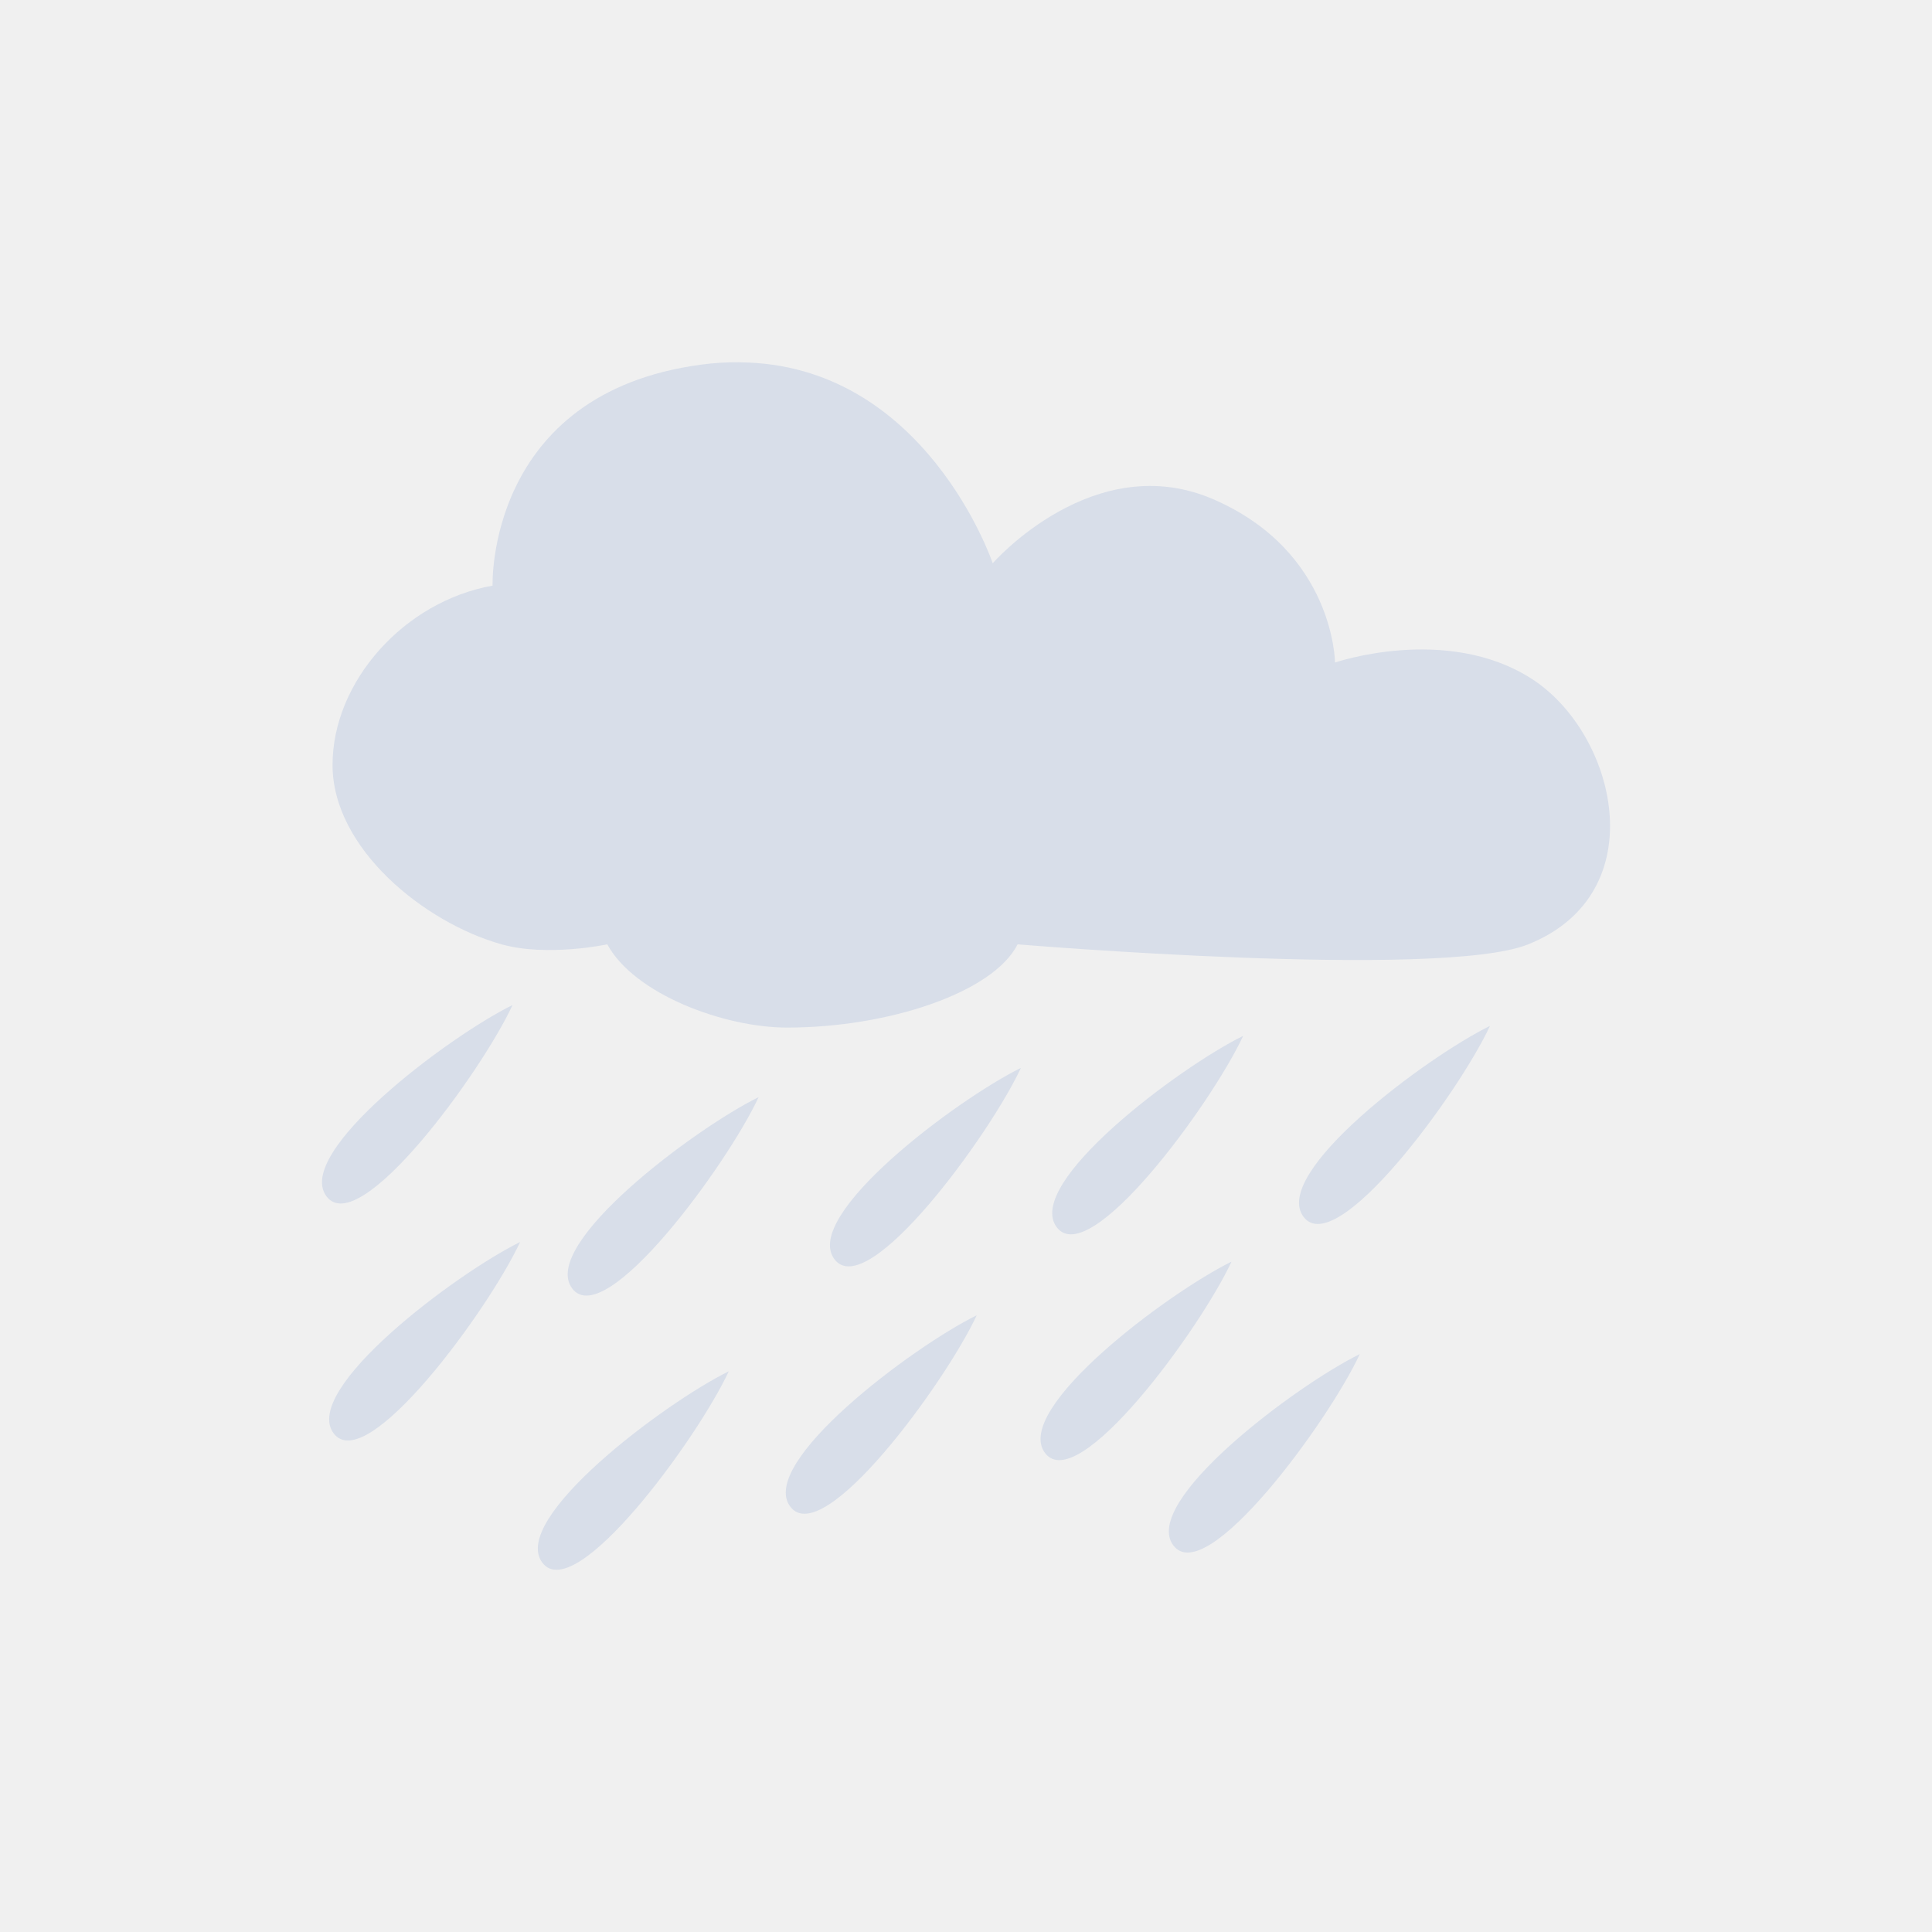
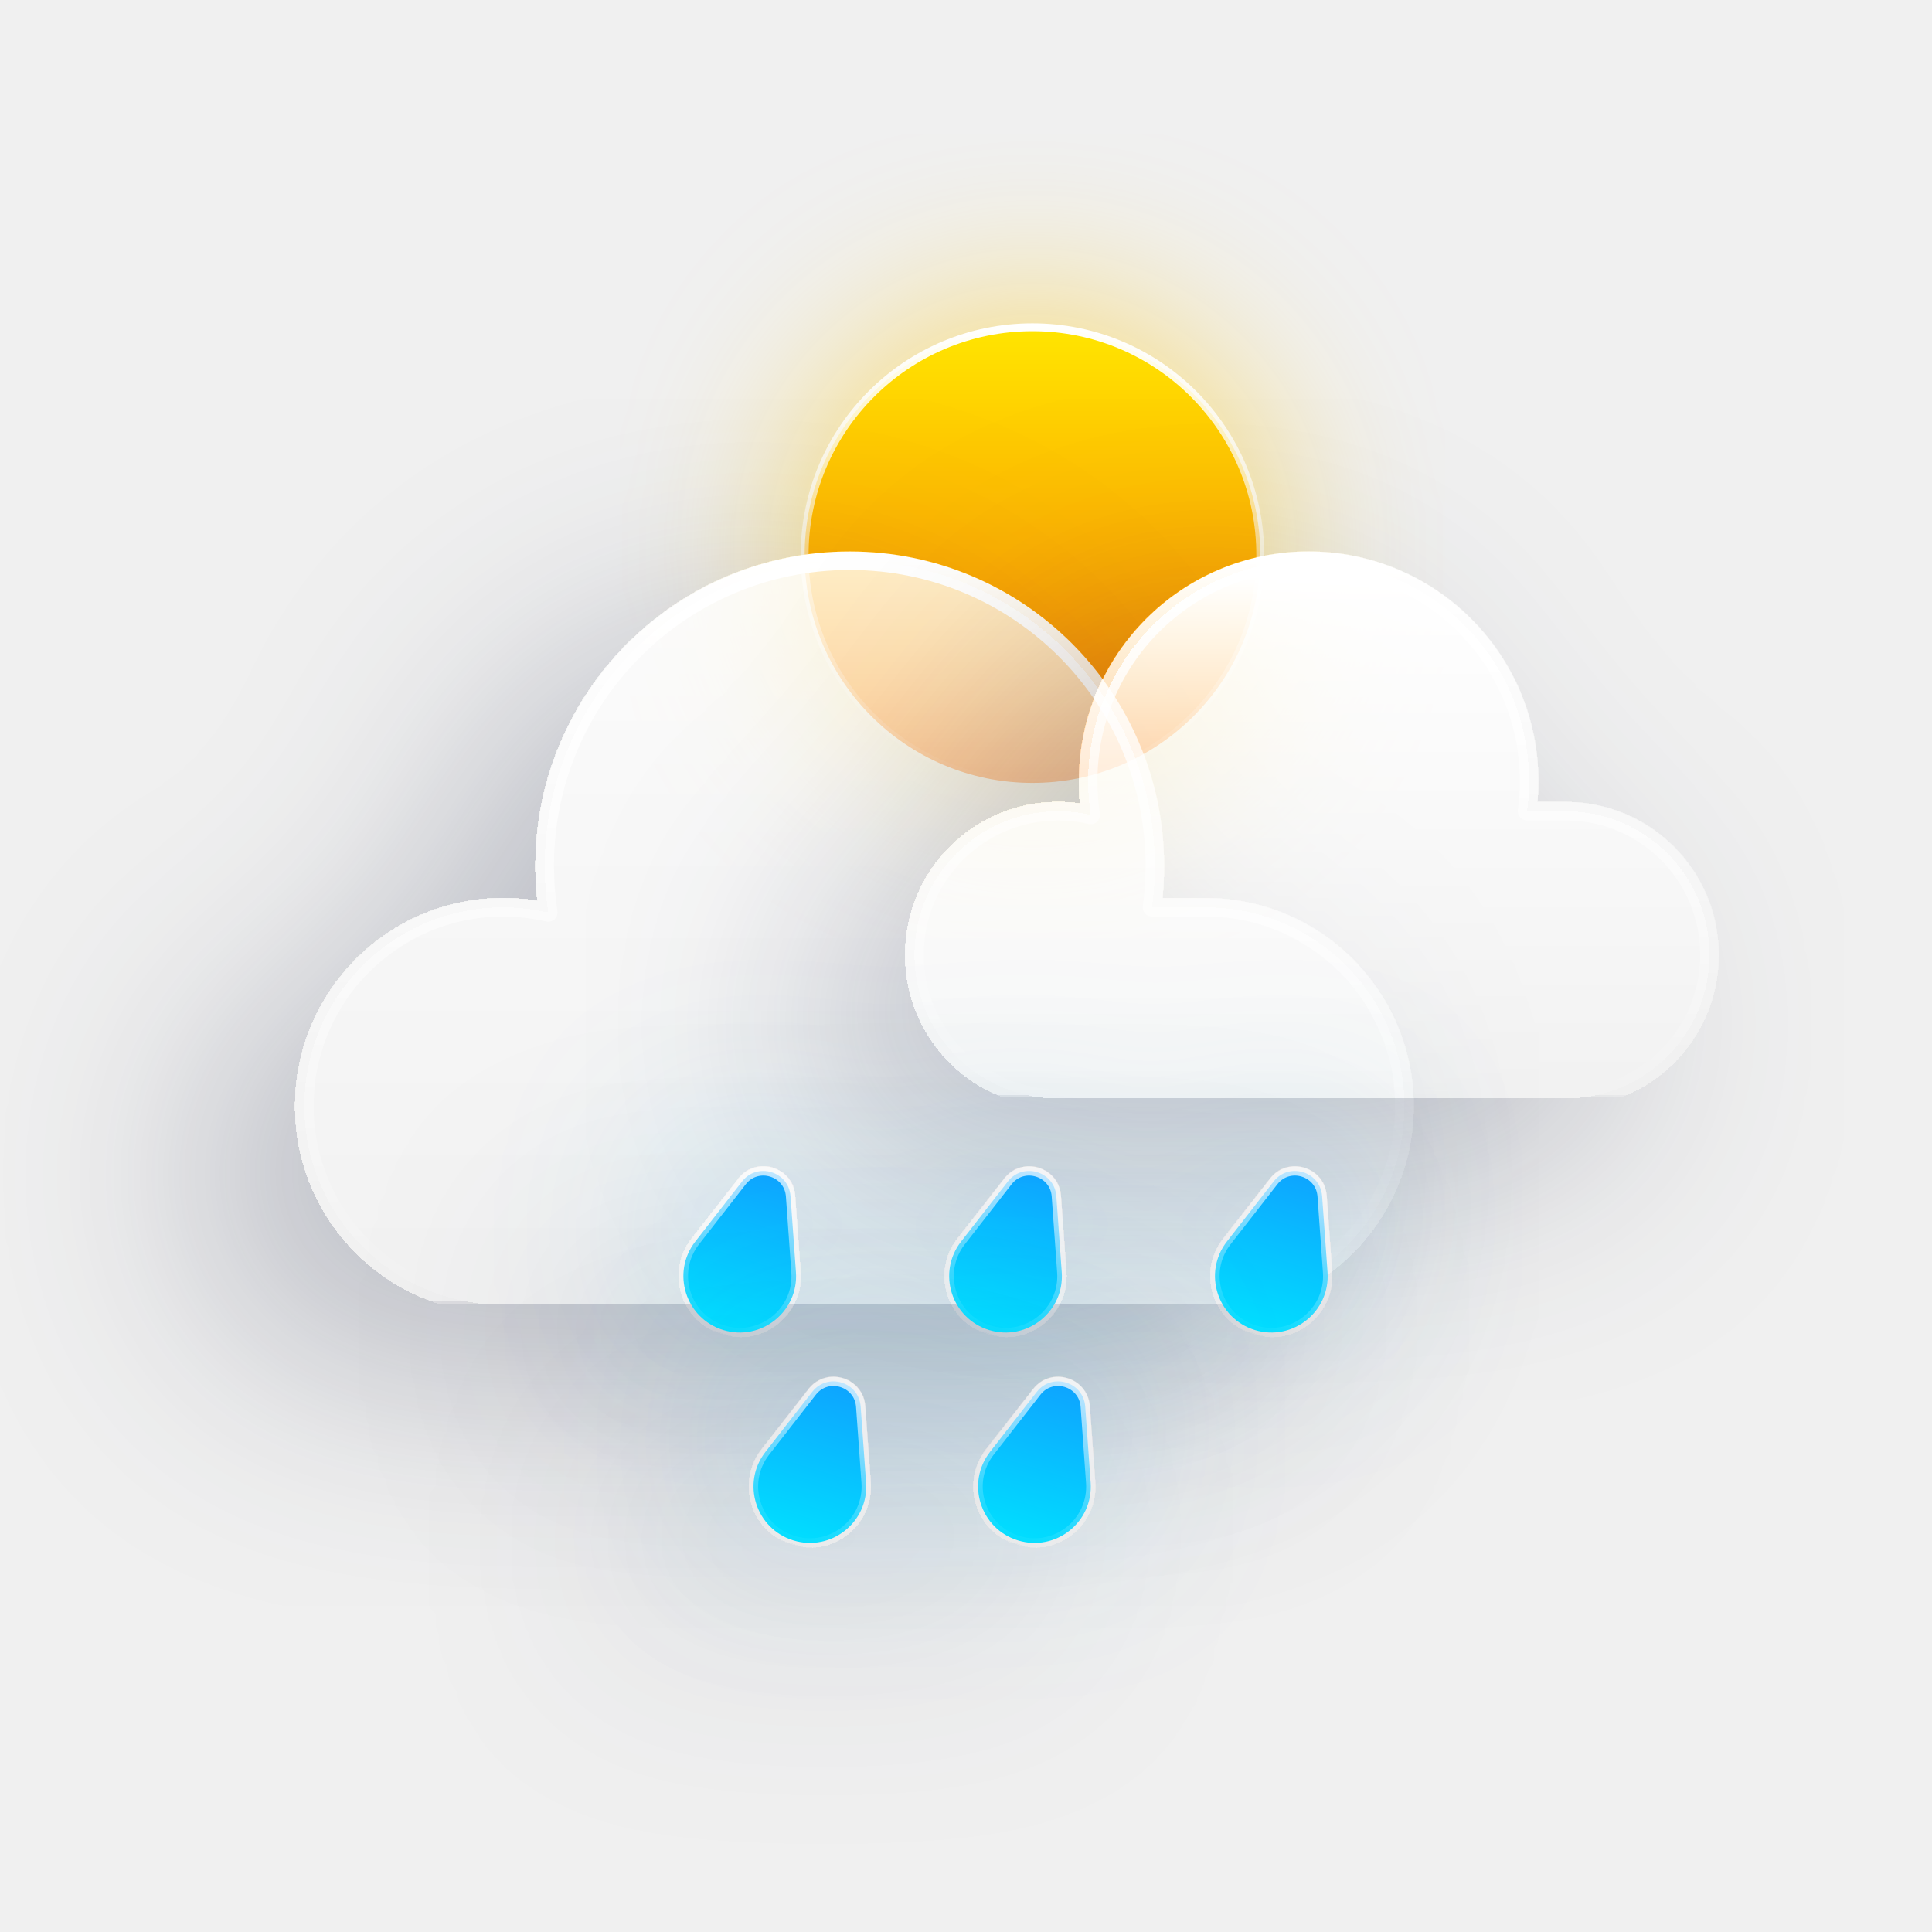
- <svg xmlns="http://www.w3.org/2000/svg" enable-background="new" viewBox="0 0 24 24">
-   <path d="m9.185 4.5c-0.154-1e-3 -0.311 7e-3 -0.478 0.03-2.67 0.358-2.588 2.745-2.588 2.745-1.094 0.194-1.988 1.188-1.988 2.228 0 1.039 1.143 1.96 2.1 2.228 0.57 0.159 1.313 0 1.313 0 0.338 0.621 1.454 1.034 2.232 1.034 1.268 0 2.564-0.438 2.865-1.034 0 0 5.254 0.438 6.343 0 1.586-0.637 1.093-2.629 0.038-3.302s-2.438-0.199-2.438-0.199-8e-3 -1.369-1.5-2.023c-1.492-0.655-2.752 0.79-2.752 0.79s-0.837-2.481-3.146-2.496zm-2.818 7.985c-0.797 0.392-2.719 1.835-2.311 2.377 0.408 0.541 1.924-1.543 2.311-2.377zm12.142 0.259c-0.797 0.392-2.724 1.83-2.316 2.372 0.408 0.541 1.928-1.538 2.316-2.372zm-3.066 0.124c-0.797 0.392-2.724 1.835-2.316 2.377 0.408 0.541 1.928-1.543 2.316-2.377zm-2.761 0.398c-0.797 0.392-2.724 1.835-2.316 2.377 0.408 0.541 1.928-1.543 2.316-2.377zm-3.258 0.363c-0.797 0.392-2.724 1.835-2.316 2.377 0.408 0.541 1.928-1.543 2.316-2.377zm-2.963 1.8c-0.797 0.392-2.724 1.835-2.316 2.377 0.408 0.541 1.928-1.543 2.316-2.377zm8.837 0.244c-0.797 0.392-2.724 1.835-2.316 2.377 0.408 0.541 1.928-1.543 2.316-2.377zm-3.165 0.666c-0.797 0.392-2.724 1.835-2.316 2.377 0.408 0.541 1.928-1.543 2.316-2.377zm4.759 0.482c-0.797 0.392-2.724 1.835-2.316 2.377 0.408 0.541 1.928-1.543 2.316-2.377zm-7.839 0.214c-0.797 0.392-2.724 1.835-2.316 2.377 0.408 0.541 1.928-1.543 2.316-2.377" fill="#d8dee9" />
+ <svg xmlns="http://www.w3.org/2000/svg" xmlns:xlink="http://www.w3.org/1999/xlink" enable-background="new" viewBox="0 0 48 48" version="1.1" id="svg6">
+   <defs id="defs6">
+     <filter id="filter0_d_2_127" x="340" y="419" width="338" height="261" filterUnits="userSpaceOnUse" color-interpolation-filters="sRGB">
+       <feFlood flood-opacity="0" result="BackgroundImageFix" id="feFlood11" />
+       <feColorMatrix in="SourceAlpha" type="matrix" values="0 0 0 0 0 0 0 0 0 0 0 0 0 0 0 0 0 0 127 0" result="hardAlpha" id="feColorMatrix11" />
+       <feOffset dx="-21" dy="15" id="feOffset11" />
+       <feGaussianBlur stdDeviation="25" id="feGaussianBlur11" />
+       <feComposite in2="hardAlpha" operator="out" id="feComposite11" />
+       <feColorMatrix type="matrix" values="0 0 0 0 0.114 0 0 0 0 0.149 0 0 0 0 0.275 0 0 0 0.25 0" id="feColorMatrix12" />
+       <feBlend mode="normal" in2="BackgroundImageFix" result="effect1_dropShadow_2_127" id="feBlend12" />
+       <feBlend mode="normal" in="SourceGraphic" in2="effect1_dropShadow_2_127" result="shape" id="feBlend13" />
+     </filter>
+     <linearGradient id="paint0_linear_2_127" x1="530" y1="402.5" x2="530" y2="637.5" gradientUnits="userSpaceOnUse">
+       <stop stop-color="white" id="stop23" />
+       <stop offset="1" stop-color="white" stop-opacity="0" id="stop24" />
+     </linearGradient>
+     <linearGradient id="paint1_linear_2_127" x1="530" y1="454" x2="530" y2="615" gradientUnits="userSpaceOnUse">
+       <stop stop-color="white" id="stop25" />
+       <stop offset="1" stop-color="white" stop-opacity="0" id="stop26" />
+     </linearGradient>
+     <mask id="path-1-inside-1_2_127" fill="#ffffff">
+       <path fill-rule="evenodd" clip-rule="evenodd" d="m 605.5,614.997 c 0.166,0.002 0.333,0.003 0.5,0.003 23.748,0 43,-19.252 43,-43 0,-23.748 -19.252,-43 -43,-43 -0.167,0 -0.334,10e-4 -0.5,0.003 V 529 h -11.109 c 0.402,-2.943 0.609,-5.947 0.609,-9 0,-36.451 -29.549,-66 -66,-66 -36.451,0 -66,29.549 -66,66 0,3.439 0.263,6.817 0.77,10.115 C 460.631,529.386 457.361,529 454,529 c -23.748,0 -43,19.252 -43,43 0,23.748 19.252,43 43,43 0.168,0 0.335,-10e-4 0.502,-0.003 L 454.5,615 h 151 z" id="path1-3" />
+     </mask>
+     <filter id="filter1_d_2_127" x="472" y="419" width="272" height="216.353" filterUnits="userSpaceOnUse" color-interpolation-filters="sRGB">
+       <feFlood flood-opacity="0" result="BackgroundImageFix" id="feFlood13" />
+       <feColorMatrix in="SourceAlpha" type="matrix" values="0 0 0 0 0 0 0 0 0 0 0 0 0 0 0 0 0 0 127 0" result="hardAlpha" id="feColorMatrix13" />
+       <feOffset dx="-21" dy="15" id="feOffset13" />
+       <feGaussianBlur stdDeviation="25" id="feGaussianBlur13" />
+       <feComposite in2="hardAlpha" operator="out" id="feComposite13" />
+       <feColorMatrix type="matrix" values="0 0 0 0 0.113 0 0 0 0 0.149 0 0 0 0 0.275 0 0 0 0.25 0" id="feColorMatrix14" />
+       <feBlend mode="normal" in2="BackgroundImageFix" result="effect1_dropShadow_2_127" id="feBlend14" />
+       <feBlend mode="normal" in="SourceGraphic" in2="effect1_dropShadow_2_127" result="shape" id="feBlend15" />
+     </filter>
+     <linearGradient id="paint2_linear_2_127" x1="637" y1="457.5" x2="637" y2="583.5" gradientUnits="userSpaceOnUse">
+       <stop stop-color="white" id="stop27" />
+       <stop offset="1" stop-color="white" stop-opacity="0" id="stop28" />
+     </linearGradient>
+     <linearGradient id="paint3_linear_2_127" x1="629" y1="454" x2="629" y2="570.353" gradientUnits="userSpaceOnUse">
+       <stop stop-color="white" id="stop29" />
+       <stop offset="1" stop-color="white" stop-opacity="0" id="stop30" />
+     </linearGradient>
+     <mask id="path-3-inside-2_2_127" fill="#ffffff">
+       <path fill-rule="evenodd" clip-rule="evenodd" d="m 683.563,570.351 c 0.12,10e-4 0.241,0.002 0.361,0.002 17.163,0 31.076,-13.913 31.076,-31.076 0,-17.162 -13.913,-31.075 -31.076,-31.075 -0.12,0 -0.241,0 -0.361,0.002 v -0.002 h -8.028 c 0.29,-2.127 0.44,-4.298 0.44,-6.505 0,-26.342 -21.355,-47.697 -47.698,-47.697 -26.342,0 -47.697,21.355 -47.697,47.697 0,2.486 0.19,4.927 0.556,7.31 -2.268,-0.527 -4.632,-0.805 -7.06,-0.805 -17.163,0 -31.076,13.913 -31.076,31.075 0,17.163 13.913,31.076 31.076,31.076 0.121,0 0.242,-10e-4 0.363,-0.002 l -0.002,0.002 h 109.126 z" id="path4-6" />
+     </mask>
+     <filter id="filter2_dd_2_127" x="421.002" y="537.031" width="253.4" height="149.955" filterUnits="userSpaceOnUse" color-interpolation-filters="sRGB">
+       <feFlood flood-opacity="0" result="BackgroundImageFix" id="feFlood15" />
+       <feColorMatrix in="SourceAlpha" type="matrix" values="0 0 0 0 0 0 0 0 0 0 0 0 0 0 0 0 0 0 127 0" result="hardAlpha" id="feColorMatrix15" />
+       <feOffset dx="-21" dy="15" id="feOffset15" />
+       <feGaussianBlur stdDeviation="25" id="feGaussianBlur15" />
+       <feComposite in2="hardAlpha" operator="out" id="feComposite15" />
+       <feColorMatrix type="matrix" values="0 0 0 0 0.113 0 0 0 0 0.149 0 0 0 0 0.275 0 0 0 0.25 0" id="feColorMatrix16" />
+       <feBlend mode="normal" in2="BackgroundImageFix" result="effect1_dropShadow_2_127" id="feBlend16" />
+       <feColorMatrix in="SourceAlpha" type="matrix" values="0 0 0 0 0 0 0 0 0 0 0 0 0 0 0 0 0 0 127 0" result="hardAlpha" id="feColorMatrix17" />
+       <feOffset dy="-7" id="feOffset17" />
+       <feGaussianBlur stdDeviation="20.5" id="feGaussianBlur17" />
+       <feComposite in2="hardAlpha" operator="out" id="feComposite17" />
+       <feColorMatrix type="matrix" values="0 0 0 0 0.138 0 0 0 0 0.741 0 0 0 0 1 0 0 0 0.3 0" id="feColorMatrix18" />
+       <feBlend mode="normal" in2="effect1_dropShadow_2_127" result="effect2_dropShadow_2_127" id="feBlend18" />
+       <feBlend mode="normal" in="SourceGraphic" in2="effect2_dropShadow_2_127" result="shape" id="feBlend19" />
+     </filter>
+     <linearGradient id="paint4_linear_2_127" x1="515.905" y1="573.585" x2="501.359" y2="621.404" gradientUnits="userSpaceOnUse">
+       <stop stop-color="#138EFF" id="stop31" />
+       <stop offset="1" stop-color="#00E0FF" id="stop32" />
+     </linearGradient>
+     <linearGradient id="paint5_linear_2_127" x1="515.905" y1="573.585" x2="501.359" y2="621.404" gradientUnits="userSpaceOnUse">
+       <stop stop-color="white" id="stop33" />
+       <stop offset="1" stop-color="white" stop-opacity="0" id="stop34" />
+     </linearGradient>
+     <linearGradient id="paint6_linear_2_127" x1="573.413" y1="573.585" x2="558.867" y2="621.404" gradientUnits="userSpaceOnUse">
+       <stop stop-color="#138EFF" id="stop35" />
+       <stop offset="1" stop-color="#00E0FF" id="stop36" />
+     </linearGradient>
+     <linearGradient id="paint7_linear_2_127" x1="573.413" y1="573.585" x2="558.867" y2="621.404" gradientUnits="userSpaceOnUse">
+       <stop stop-color="white" id="stop37" />
+       <stop offset="1" stop-color="white" stop-opacity="0" id="stop38" />
+     </linearGradient>
+     <linearGradient id="paint8_linear_2_127" x1="630.92" y1="573.585" x2="616.374" y2="621.404" gradientUnits="userSpaceOnUse">
+       <stop stop-color="#138EFF" id="stop39" />
+       <stop offset="1" stop-color="#00E0FF" id="stop40" />
+     </linearGradient>
+     <linearGradient id="paint9_linear_2_127" x1="630.92" y1="573.585" x2="616.374" y2="621.404" gradientUnits="userSpaceOnUse">
+       <stop stop-color="white" id="stop41" />
+       <stop offset="1" stop-color="white" stop-opacity="0" id="stop42" />
+     </linearGradient>
+     <filter id="filter3_dd_2_127" x="436.175" y="582.551" width="186.972" height="149.955" filterUnits="userSpaceOnUse" color-interpolation-filters="sRGB">
+       <feFlood flood-opacity="0" result="BackgroundImageFix" id="feFlood19" />
+       <feColorMatrix in="SourceAlpha" type="matrix" values="0 0 0 0 0 0 0 0 0 0 0 0 0 0 0 0 0 0 127 0" result="hardAlpha" id="feColorMatrix19" />
+       <feOffset dx="-21" dy="15" id="feOffset19" />
+       <feGaussianBlur stdDeviation="25" id="feGaussianBlur19" />
+       <feComposite in2="hardAlpha" operator="out" id="feComposite19" />
+       <feColorMatrix type="matrix" values="0 0 0 0 0.113 0 0 0 0 0.149 0 0 0 0 0.275 0 0 0 0.25 0" id="feColorMatrix20" />
+       <feBlend mode="normal" in2="BackgroundImageFix" result="effect1_dropShadow_2_127" id="feBlend20" />
+       <feColorMatrix in="SourceAlpha" type="matrix" values="0 0 0 0 0 0 0 0 0 0 0 0 0 0 0 0 0 0 127 0" result="hardAlpha" id="feColorMatrix21" />
+       <feOffset dy="-7" id="feOffset21" />
+       <feGaussianBlur stdDeviation="20.5" id="feGaussianBlur21" />
+       <feComposite in2="hardAlpha" operator="out" id="feComposite21" />
+       <feColorMatrix type="matrix" values="0 0 0 0 0.138 0 0 0 0 0.741 0 0 0 0 1 0 0 0 0.3 0" id="feColorMatrix22" />
+       <feBlend mode="normal" in2="effect1_dropShadow_2_127" result="effect2_dropShadow_2_127" id="feBlend22" />
+       <feBlend mode="normal" in="SourceGraphic" in2="effect2_dropShadow_2_127" result="shape" id="feBlend23" />
+     </filter>
+     <linearGradient id="paint10_linear_2_127" x1="531.079" y1="619.105" x2="516.533" y2="666.925" gradientUnits="userSpaceOnUse">
+       <stop stop-color="#138EFF" id="stop43" />
+       <stop offset="1" stop-color="#00E0FF" id="stop44" />
+     </linearGradient>
+     <linearGradient id="paint11_linear_2_127" x1="531.079" y1="619.105" x2="516.533" y2="666.925" gradientUnits="userSpaceOnUse">
+       <stop stop-color="white" id="stop45" />
+       <stop offset="1" stop-color="white" stop-opacity="0" id="stop46" />
+     </linearGradient>
+     <linearGradient id="paint12_linear_2_127" x1="579.666" y1="619.105" x2="565.12" y2="666.925" gradientUnits="userSpaceOnUse">
+       <stop stop-color="#138EFF" id="stop47" />
+       <stop offset="1" stop-color="#00E0FF" id="stop48" />
+     </linearGradient>
+     <linearGradient id="paint13_linear_2_127" x1="579.666" y1="619.105" x2="565.12" y2="666.925" gradientUnits="userSpaceOnUse">
+       <stop stop-color="white" id="stop49" />
+       <stop offset="1" stop-color="white" stop-opacity="0" id="stop50" />
+     </linearGradient>
+     <filter id="filter0_f_2_2" x="480" y="410" width="210" height="210" filterUnits="userSpaceOnUse" color-interpolation-filters="sRGB">
+       <feFlood flood-opacity="0" result="BackgroundImageFix" id="feFlood9-0" />
+       <feBlend mode="normal" in="SourceGraphic" in2="BackgroundImageFix" result="shape" id="feBlend9-9" />
+       <feGaussianBlur stdDeviation="22" result="effect1_foregroundBlur_2_2" id="feGaussianBlur9-1" />
+     </filter>
+     <linearGradient id="paint0_linear_2_2-7" x1="585" y1="458" x2="585" y2="576" gradientUnits="userSpaceOnUse" gradientTransform="matrix(0.09758567,0,0,0.09758567,-31.43654,-36.66054)">
+       <stop stop-color="#FFE600" id="stop15-5" />
+       <stop offset="1" stop-color="#FF7A00" id="stop16-3" />
+     </linearGradient>
+     <linearGradient id="paint1_linear_2_2-5" x1="585" y1="458" x2="585" y2="576" gradientUnits="userSpaceOnUse" gradientTransform="matrix(0.09758567,0,0,0.09758567,-31.43654,-36.66054)">
+       <stop stop-color="white" id="stop17-6" />
+       <stop offset="1" stop-color="white" stop-opacity="0" id="stop18-2" />
+     </linearGradient>
+     <mask maskUnits="userSpaceOnUse" id="mask4-9">
+       <g id="g6-1" transform="matrix(15.11521,0,0,15.11521,379.7553,392.6175)">
+         <g id="g5-2">
+           <path d="m 17.482,8.229 c 0,2.156 -1.748,3.903 -3.903,3.903 -2.156,0 -3.903,-1.748 -3.903,-3.903 0,-2.156 1.45,-1.654 3.606,-1.654 2.156,0 4.201,-0.502 4.201,1.654 z" fill="url(#paint2_linear_2_2)" id="path4-7" style="fill:url(#linearGradient6);stroke-width:0.066" />
+         </g>
+       </g>
+     </mask>
+     <linearGradient xlink:href="#paint2_linear_2_2" id="linearGradient6" gradientUnits="userSpaceOnUse" gradientTransform="matrix(0.06615854,0,0,0.06615854,-25.12406,-25.975)" x1="585" y1="458" x2="585" y2="576" />
+     <linearGradient id="paint2_linear_2_2" x1="585" y1="458" x2="585" y2="576" gradientUnits="userSpaceOnUse" gradientTransform="matrix(0.06615854,0,0,0.06615854,-25.12406,-25.975)">
+       <stop stop-color="#FFD600" id="stop19" />
+       <stop offset="1" stop-color="#FF7A00" id="stop20-6" />
+     </linearGradient>
+     <filter id="filter1_f_2_2-3" x="423" y="491" width="266" height="191" filterUnits="userSpaceOnUse" color-interpolation-filters="sRGB">
+       <feFlood flood-opacity="0" result="BackgroundImageFix" id="feFlood10-6" />
+       <feBlend mode="normal" in="SourceGraphic" in2="BackgroundImageFix" result="shape" id="feBlend10-7-0" />
+       <feGaussianBlur stdDeviation="7" result="effect1_foregroundBlur_2_2" id="feGaussianBlur10-6" />
+     </filter>
+     <filter id="filter0_d_2_127-3" x="340" y="419" width="338" height="261" filterUnits="userSpaceOnUse" color-interpolation-filters="sRGB">
+       <feFlood flood-opacity="0" result="BackgroundImageFix" id="feFlood11-6" />
+       <feColorMatrix in="SourceAlpha" type="matrix" values="0 0 0 0 0 0 0 0 0 0 0 0 0 0 0 0 0 0 127 0" result="hardAlpha" id="feColorMatrix11-7" />
+       <feOffset dx="-21" dy="15" id="feOffset11-5" />
+       <feGaussianBlur stdDeviation="25" id="feGaussianBlur11-3" />
+       <feComposite in2="hardAlpha" operator="out" id="feComposite11-5" />
+       <feColorMatrix type="matrix" values="0 0 0 0 0.114 0 0 0 0 0.149 0 0 0 0 0.275 0 0 0 0.25 0" id="feColorMatrix12-6" />
+       <feBlend mode="normal" in2="BackgroundImageFix" result="effect1_dropShadow_2_127" id="feBlend12-2" />
+       <feBlend mode="normal" in="SourceGraphic" in2="effect1_dropShadow_2_127" result="shape" id="feBlend13-9" />
+     </filter>
+     <linearGradient id="paint0_linear_2_127-1" x1="530" y1="402.5" x2="530" y2="637.5" gradientUnits="userSpaceOnUse">
+       <stop stop-color="white" id="stop23-2" />
+       <stop offset="1" stop-color="white" stop-opacity="0" id="stop24-7" />
+     </linearGradient>
+     <linearGradient id="paint1_linear_2_127-0" x1="530" y1="454" x2="530" y2="615" gradientUnits="userSpaceOnUse">
+       <stop stop-color="white" id="stop25-9" />
+       <stop offset="1" stop-color="white" stop-opacity="0" id="stop26-3" />
+     </linearGradient>
+     <mask id="path-1-inside-1_2_127-6" fill="#ffffff">
+       <path fill-rule="evenodd" clip-rule="evenodd" d="m 605.5,614.997 c 0.166,0.002 0.333,0.003 0.5,0.003 23.748,0 43,-19.252 43,-43 0,-23.748 -19.252,-43 -43,-43 -0.167,0 -0.334,10e-4 -0.5,0.003 V 529 h -11.109 c 0.402,-2.943 0.609,-5.947 0.609,-9 0,-36.451 -29.549,-66 -66,-66 -36.451,0 -66,29.549 -66,66 0,3.439 0.263,6.817 0.77,10.115 C 460.631,529.386 457.361,529 454,529 c -23.748,0 -43,19.252 -43,43 0,23.748 19.252,43 43,43 0.168,0 0.335,-10e-4 0.502,-0.003 L 454.5,615 h 151 z" id="path1-3-0" />
+     </mask>
+     <filter id="filter1_d_2_127-6" x="472" y="419" width="272" height="216.353" filterUnits="userSpaceOnUse" color-interpolation-filters="sRGB">
+       <feFlood flood-opacity="0" result="BackgroundImageFix" id="feFlood13-2" />
+       <feColorMatrix in="SourceAlpha" type="matrix" values="0 0 0 0 0 0 0 0 0 0 0 0 0 0 0 0 0 0 127 0" result="hardAlpha" id="feColorMatrix13-6" />
+       <feOffset dx="-21" dy="15" id="feOffset13-1" />
+       <feGaussianBlur stdDeviation="25" id="feGaussianBlur13-8" />
+       <feComposite in2="hardAlpha" operator="out" id="feComposite13-7" />
+       <feColorMatrix type="matrix" values="0 0 0 0 0.113 0 0 0 0 0.149 0 0 0 0 0.275 0 0 0 0.25 0" id="feColorMatrix14-9" />
+       <feBlend mode="normal" in2="BackgroundImageFix" result="effect1_dropShadow_2_127" id="feBlend14-2" />
+       <feBlend mode="normal" in="SourceGraphic" in2="effect1_dropShadow_2_127" result="shape" id="feBlend15-0" />
+     </filter>
+     <linearGradient id="paint2_linear_2_127-2" x1="637" y1="457.5" x2="637" y2="583.5" gradientUnits="userSpaceOnUse">
+       <stop stop-color="white" id="stop27-3" />
+       <stop offset="1" stop-color="white" stop-opacity="0" id="stop28-7" />
+     </linearGradient>
+     <linearGradient id="paint3_linear_2_127-5" x1="629" y1="454" x2="629" y2="570.353" gradientUnits="userSpaceOnUse">
+       <stop stop-color="white" id="stop29-9" />
+       <stop offset="1" stop-color="white" stop-opacity="0" id="stop30-2" />
+     </linearGradient>
+     <mask id="path-3-inside-2_2_127-2" fill="#ffffff">
+       <path fill-rule="evenodd" clip-rule="evenodd" d="m 683.563,570.351 c 0.12,10e-4 0.241,0.002 0.361,0.002 17.163,0 31.076,-13.913 31.076,-31.076 0,-17.162 -13.913,-31.075 -31.076,-31.075 -0.12,0 -0.241,0 -0.361,0.002 v -0.002 h -8.028 c 0.29,-2.127 0.44,-4.298 0.44,-6.505 0,-26.342 -21.355,-47.697 -47.698,-47.697 -26.342,0 -47.697,21.355 -47.697,47.697 0,2.486 0.19,4.927 0.556,7.31 -2.268,-0.527 -4.632,-0.805 -7.06,-0.805 -17.163,0 -31.076,13.913 -31.076,31.075 0,17.163 13.913,31.076 31.076,31.076 0.121,0 0.242,-10e-4 0.363,-0.002 l -0.002,0.002 h 109.126 z" id="path4-6-8" />
+     </mask>
+     <filter id="filter2_dd_2_127-9" x="421.002" y="537.031" width="253.4" height="149.955" filterUnits="userSpaceOnUse" color-interpolation-filters="sRGB">
+       <feFlood flood-opacity="0" result="BackgroundImageFix" id="feFlood15-7" />
+       <feColorMatrix in="SourceAlpha" type="matrix" values="0 0 0 0 0 0 0 0 0 0 0 0 0 0 0 0 0 0 127 0" result="hardAlpha" id="feColorMatrix15-3" />
+       <feOffset dx="-21" dy="15" id="feOffset15-6" />
+       <feGaussianBlur stdDeviation="25" id="feGaussianBlur15-1" />
+       <feComposite in2="hardAlpha" operator="out" id="feComposite15-2" />
+       <feColorMatrix type="matrix" values="0 0 0 0 0.113 0 0 0 0 0.149 0 0 0 0 0.275 0 0 0 0.25 0" id="feColorMatrix16-9" />
+       <feBlend mode="normal" in2="BackgroundImageFix" result="effect1_dropShadow_2_127" id="feBlend16-3" />
+       <feColorMatrix in="SourceAlpha" type="matrix" values="0 0 0 0 0 0 0 0 0 0 0 0 0 0 0 0 0 0 127 0" result="hardAlpha" id="feColorMatrix17-1" />
+       <feOffset dy="-7" id="feOffset17-9" />
+       <feGaussianBlur stdDeviation="20.5" id="feGaussianBlur17-4" />
+       <feComposite in2="hardAlpha" operator="out" id="feComposite17-7" />
+       <feColorMatrix type="matrix" values="0 0 0 0 0.138 0 0 0 0 0.741 0 0 0 0 1 0 0 0 0.3 0" id="feColorMatrix18-8" />
+       <feBlend mode="normal" in2="effect1_dropShadow_2_127" result="effect2_dropShadow_2_127" id="feBlend18-4" />
+       <feBlend mode="normal" in="SourceGraphic" in2="effect2_dropShadow_2_127" result="shape" id="feBlend19-5" />
+     </filter>
+     <linearGradient id="paint4_linear_2_127-0" x1="515.905" y1="573.585" x2="501.359" y2="621.404" gradientUnits="userSpaceOnUse">
+       <stop stop-color="#138EFF" id="stop31-3" />
+       <stop offset="1" stop-color="#00E0FF" id="stop32-6" />
+     </linearGradient>
+     <linearGradient id="paint5_linear_2_127-1" x1="515.905" y1="573.585" x2="501.359" y2="621.404" gradientUnits="userSpaceOnUse">
+       <stop stop-color="white" id="stop33-0" />
+       <stop offset="1" stop-color="white" stop-opacity="0" id="stop34-6" />
+     </linearGradient>
+     <linearGradient id="paint6_linear_2_127-3" x1="573.413" y1="573.585" x2="558.867" y2="621.404" gradientUnits="userSpaceOnUse">
+       <stop stop-color="#138EFF" id="stop35-2" />
+       <stop offset="1" stop-color="#00E0FF" id="stop36-0" />
+     </linearGradient>
+     <linearGradient id="paint7_linear_2_127-6" x1="573.413" y1="573.585" x2="558.867" y2="621.404" gradientUnits="userSpaceOnUse">
+       <stop stop-color="white" id="stop37-1" />
+       <stop offset="1" stop-color="white" stop-opacity="0" id="stop38-5" />
+     </linearGradient>
+     <linearGradient id="paint8_linear_2_127-5" x1="630.92" y1="573.585" x2="616.374" y2="621.404" gradientUnits="userSpaceOnUse">
+       <stop stop-color="#138EFF" id="stop39-4" />
+       <stop offset="1" stop-color="#00E0FF" id="stop40-7" />
+     </linearGradient>
+     <linearGradient id="paint9_linear_2_127-6" x1="630.92" y1="573.585" x2="616.374" y2="621.404" gradientUnits="userSpaceOnUse">
+       <stop stop-color="white" id="stop41-5" />
+       <stop offset="1" stop-color="white" stop-opacity="0" id="stop42-6" />
+     </linearGradient>
+     <filter id="filter3_dd_2_127-9" x="436.175" y="582.551" width="186.972" height="149.955" filterUnits="userSpaceOnUse" color-interpolation-filters="sRGB">
+       <feFlood flood-opacity="0" result="BackgroundImageFix" id="feFlood19-3" />
+       <feColorMatrix in="SourceAlpha" type="matrix" values="0 0 0 0 0 0 0 0 0 0 0 0 0 0 0 0 0 0 127 0" result="hardAlpha" id="feColorMatrix19-7" />
+       <feOffset dx="-21" dy="15" id="feOffset19-4" />
+       <feGaussianBlur stdDeviation="25" id="feGaussianBlur19-5" />
+       <feComposite in2="hardAlpha" operator="out" id="feComposite19-2" />
+       <feColorMatrix type="matrix" values="0 0 0 0 0.113 0 0 0 0 0.149 0 0 0 0 0.275 0 0 0 0.25 0" id="feColorMatrix20-5" />
+       <feBlend mode="normal" in2="BackgroundImageFix" result="effect1_dropShadow_2_127" id="feBlend20-4" />
+       <feColorMatrix in="SourceAlpha" type="matrix" values="0 0 0 0 0 0 0 0 0 0 0 0 0 0 0 0 0 0 127 0" result="hardAlpha" id="feColorMatrix21-7" />
+       <feOffset dy="-7" id="feOffset21-4" />
+       <feGaussianBlur stdDeviation="20.5" id="feGaussianBlur21-4" />
+       <feComposite in2="hardAlpha" operator="out" id="feComposite21-3" />
+       <feColorMatrix type="matrix" values="0 0 0 0 0.138 0 0 0 0 0.741 0 0 0 0 1 0 0 0 0.3 0" id="feColorMatrix22-0" />
+       <feBlend mode="normal" in2="effect1_dropShadow_2_127" result="effect2_dropShadow_2_127" id="feBlend22-7" />
+       <feBlend mode="normal" in="SourceGraphic" in2="effect2_dropShadow_2_127" result="shape" id="feBlend23-8" />
+     </filter>
+     <linearGradient id="paint10_linear_2_127-6" x1="531.079" y1="619.105" x2="516.533" y2="666.925" gradientUnits="userSpaceOnUse">
+       <stop stop-color="#138EFF" id="stop43-8" />
+       <stop offset="1" stop-color="#00E0FF" id="stop44-8" />
+     </linearGradient>
+     <linearGradient id="paint11_linear_2_127-4" x1="531.079" y1="619.105" x2="516.533" y2="666.925" gradientUnits="userSpaceOnUse">
+       <stop stop-color="white" id="stop45-3" />
+       <stop offset="1" stop-color="white" stop-opacity="0" id="stop46-1" />
+     </linearGradient>
+     <linearGradient id="paint12_linear_2_127-4" x1="579.666" y1="619.105" x2="565.12" y2="666.925" gradientUnits="userSpaceOnUse">
+       <stop stop-color="#138EFF" id="stop47-9" />
+       <stop offset="1" stop-color="#00E0FF" id="stop48-2" />
+     </linearGradient>
+     <linearGradient id="paint13_linear_2_127-0" x1="579.666" y1="619.105" x2="565.12" y2="666.925" gradientUnits="userSpaceOnUse">
+       <stop stop-color="white" id="stop49-6" />
+       <stop offset="1" stop-color="white" stop-opacity="0" id="stop50-8" />
+     </linearGradient>
+   </defs>
+   <circle cx="585" cy="515" r="61" fill="#ffc701" fill-opacity="0.5" id="circle1" transform="matrix(0.09758571,0,0,0.09758571,-31.43654,-36.66054)" style="filter:url(#filter0_f_2_2)" />
+   <circle cx="25.651" cy="13.791" r="5.66" stroke-width="0.195" id="circle2-2" style="fill:url(#paint0_linear_2_2-7);stroke:url(#paint1_linear_2_2-5)" />
+   <g id="g50-2" transform="matrix(0.1148303,0,0,0.1148303,-39.63291,-38.20191)">
+     <g filter="url(#filter0_d_2_127)" data-figma-bg-blur-radius="14" id="g3-6" style="filter:url(#filter0_d_2_127-3)">
+       <mask id="mask2-6" fill="#ffffff">
+         <path fill-rule="evenodd" clip-rule="evenodd" d="m 605.5,614.997 c 0.166,0.002 0.333,0.003 0.5,0.003 23.748,0 43,-19.252 43,-43 0,-23.748 -19.252,-43 -43,-43 -0.167,0 -0.334,10e-4 -0.5,0.003 V 529 h -11.109 c 0.402,-2.943 0.609,-5.947 0.609,-9 0,-36.451 -29.549,-66 -66,-66 -36.451,0 -66,29.549 -66,66 0,3.439 0.263,6.817 0.77,10.115 C 460.631,529.386 457.361,529 454,529 c -23.748,0 -43,19.252 -43,43 0,23.748 19.252,43 43,43 0.168,0 0.335,-10e-4 0.502,-0.003 L 454.5,615 h 151 z" id="path2-7-4" />
+       </mask>
+       <path fill-rule="evenodd" clip-rule="evenodd" d="m 605.5,614.997 c 0.166,0.002 0.333,0.003 0.5,0.003 23.748,0 43,-19.252 43,-43 0,-23.748 -19.252,-43 -43,-43 -0.167,0 -0.334,10e-4 -0.5,0.003 V 529 h -11.109 c 0.402,-2.943 0.609,-5.947 0.609,-9 0,-36.451 -29.549,-66 -66,-66 -36.451,0 -66,29.549 -66,66 0,3.439 0.263,6.817 0.77,10.115 C 460.631,529.386 457.361,529 454,529 c -23.748,0 -43,19.252 -43,43 0,23.748 19.252,43 43,43 0.168,0 0.335,-10e-4 0.502,-0.003 L 454.5,615 h 151 z" shape-rendering="crispEdges" id="path3-5-9" style="fill:url(#paint0_linear_2_127-1)" />
+       <path d="m 605.5,614.997 0.023,-2 c -0.535,-0.006 -1.049,0.202 -1.429,0.578 -0.38,0.376 -0.594,0.888 -0.594,1.422 z m 0,-85.994 h -2 c 0,0.534 0.214,1.046 0.594,1.422 0.38,0.376 0.894,0.584 1.429,0.578 z m 0,-0.003 h 2 c 0,-1.105 -0.895,-2 -2,-2 z m -11.109,0 -1.981,-0.27 c -0.078,0.572 0.095,1.15 0.475,1.585 0.38,0.435 0.929,0.685 1.506,0.685 z m -130.621,1.115 -0.452,1.948 c 0.646,0.15 1.325,-0.03 1.812,-0.481 0.487,-0.452 0.718,-1.115 0.617,-1.771 z m -9.268,84.882 1.57,1.24 c 0.477,-0.605 0.565,-1.43 0.225,-2.122 -0.34,-0.692 -1.047,-1.127 -1.818,-1.118 z M 454.5,615 l -1.569,-1.24 c -0.476,0.602 -0.565,1.422 -0.231,2.112 0.334,0.69 1.033,1.128 1.8,1.128 z m 151,0 v 2 c 1.105,0 2,-0.895 2,-2 z m -0.023,1.997 c 0.174,0.002 0.348,0.003 0.523,0.003 v -4 c -0.159,0 -0.318,-10e-4 -0.477,-0.003 z M 606,617 c 24.853,0 45,-20.147 45,-45 h -4 c 0,22.644 -18.356,41 -41,41 z m 45,-45 c 0,-24.853 -20.147,-45 -45,-45 v 4 c 22.644,0 41,18.356 41,41 z m -45,-45 c -0.174,0 -0.349,10e-4 -0.523,0.003 l 0.046,4 C 605.682,531.001 605.841,531 606,531 Z m -2.5,2 v 0.003 h 4 V 529 Z m -9.109,2 H 605.5 v -4 h -11.109 z m 1.982,-1.73 C 596.787,526.238 597,523.143 597,520 h -4 c 0,2.962 -0.201,5.876 -0.59,8.73 z M 597,520 c 0,-37.555 -30.445,-68 -68,-68 v 4 c 35.346,0 64,28.654 64,64 z m -68,-68 c -37.555,0 -68,30.445 -68,68 h 4 c 0,-35.346 28.654,-64 64,-64 z m -68,68 c 0,3.542 0.271,7.021 0.793,10.419 l 3.954,-0.608 C 465.255,526.614 465,523.337 465,520 Z m 3.223,8.167 C 460.937,527.403 457.514,527 454,527 v 4 c 3.207,0 6.326,0.368 9.318,1.063 z M 454,527 c -24.853,0 -45,20.147 -45,45 h 4 c 0,-22.644 18.356,-41 41,-41 z m -45,45 c 0,24.853 20.147,45 45,45 v -4 c -22.644,0 -41,-18.356 -41,-41 z m 45,45 c 0.175,0 0.35,-10e-4 0.525,-0.003 l -0.046,-4 C 454.32,612.999 454.16,613 454,613 Z m 2.069,-0.76 0.003,-0.003 -3.139,-2.48 -0.002,0.003 z M 605.5,613 h -151 v 4 h 151 z m -2,1.997 V 615 h 4 v -0.003 z" id="path5-3-5" style="fill:url(#paint1_linear_2_127-0)" />
+     </g>
+     <g filter="url(#filter1_d_2_127)" data-figma-bg-blur-radius="14" id="g6-5-0" style="filter:url(#filter1_d_2_127-6)">
+       <mask id="mask6-4" fill="#ffffff">
+         <path fill-rule="evenodd" clip-rule="evenodd" d="m 683.563,570.351 c 0.12,10e-4 0.241,0.002 0.361,0.002 17.163,0 31.076,-13.913 31.076,-31.076 0,-17.162 -13.913,-31.075 -31.076,-31.075 -0.12,0 -0.241,0 -0.361,0.002 v -0.002 h -8.028 c 0.29,-2.127 0.44,-4.298 0.44,-6.505 0,-26.342 -21.355,-47.697 -47.698,-47.697 -26.342,0 -47.697,21.355 -47.697,47.697 0,2.486 0.19,4.927 0.556,7.31 -2.268,-0.527 -4.632,-0.805 -7.06,-0.805 -17.163,0 -31.076,13.913 -31.076,31.075 0,17.163 13.913,31.076 31.076,31.076 0.121,0 0.242,-10e-4 0.363,-0.002 l -0.002,0.002 h 109.126 z" id="path6-6-8" />
+       </mask>
+       <path fill-rule="evenodd" clip-rule="evenodd" d="m 683.563,570.351 c 0.12,10e-4 0.241,0.002 0.361,0.002 17.163,0 31.076,-13.913 31.076,-31.076 0,-17.162 -13.913,-31.075 -31.076,-31.075 -0.12,0 -0.241,0 -0.361,0.002 v -0.002 h -8.028 c 0.29,-2.127 0.44,-4.298 0.44,-6.505 0,-26.342 -21.355,-47.697 -47.698,-47.697 -26.342,0 -47.697,21.355 -47.697,47.697 0,2.486 0.19,4.927 0.556,7.31 -2.268,-0.527 -4.632,-0.805 -7.06,-0.805 -17.163,0 -31.076,13.913 -31.076,31.075 0,17.163 13.913,31.076 31.076,31.076 0.121,0 0.242,-10e-4 0.363,-0.002 l -0.002,0.002 h 109.126 z" shape-rendering="crispEdges" id="path7-7" style="fill:url(#paint2_linear_2_127-2)" />
+       <path d="m 683.563,570.351 0.023,-2 c -0.534,-0.006 -1.049,0.202 -1.429,0.578 -0.38,0.375 -0.594,0.887 -0.594,1.422 z m 0,-62.147 h -2 c 0,0.534 0.214,1.046 0.594,1.422 0.38,0.376 0.894,0.584 1.429,0.578 z m 0,-0.002 h 2 c 0,-1.105 -0.895,-2 -2,-2 z m -8.028,0 -1.982,-0.271 c -0.078,0.573 0.096,1.151 0.475,1.586 0.38,0.435 0.929,0.685 1.507,0.685 z m -94.399,0.805 -0.452,1.948 c 0.646,0.151 1.325,-0.03 1.812,-0.481 0.487,-0.451 0.718,-1.115 0.617,-1.771 z m -6.697,61.344 1.569,1.239 c 0.478,-0.605 0.565,-1.43 0.225,-2.122 -0.34,-0.691 -1.047,-1.126 -1.817,-1.117 z m -0.002,0.002 -1.57,-1.239 c -0.475,0.601 -0.564,1.421 -0.23,2.111 0.334,0.69 1.033,1.128 1.8,1.128 z m 109.126,0 v 2 c 1.105,0 2,-0.895 2,-2 z m -0.023,1.998 c 0.128,10e-4 0.256,0.002 0.384,0.002 v -4 c -0.113,0 -0.225,-10e-4 -0.338,-0.002 z m 0.384,0.002 c 18.268,0 33.076,-14.809 33.076,-33.076 h -4 c 0,16.058 -13.018,29.076 -29.076,29.076 z M 717,539.277 c 0,-18.267 -14.808,-33.075 -33.076,-33.075 v 4 c 16.058,0 29.076,13.017 29.076,29.075 z m -33.076,-33.075 c -0.128,0 -0.256,0 -0.384,0.002 l 0.046,4 c 0.113,-0.002 0.225,-0.002 0.338,-0.002 z m -2.361,2 v 0.002 h 4 v -0.002 z m -6.028,2 h 8.028 v -4 h -8.028 z m 1.982,-1.73 c 0.302,-2.216 0.458,-4.478 0.458,-6.775 h -4 c 0,2.116 -0.144,4.197 -0.422,6.234 z m 0.458,-6.775 C 677.975,474.25 655.724,452 628.277,452 v 4 c 25.238,0 45.698,20.459 45.698,45.697 z M 628.277,452 c -27.447,0 -49.697,22.25 -49.697,49.697 h 4 C 582.58,476.459 603.039,456 628.277,456 Z m -49.697,49.697 c 0,2.588 0.198,5.131 0.58,7.614 l 3.953,-0.608 c -0.351,-2.282 -0.533,-4.622 -0.533,-7.006 z m 3.009,5.362 c -2.416,-0.561 -4.931,-0.857 -7.513,-0.857 v 4 c 2.275,0 4.487,0.261 6.608,0.753 z m -7.513,-0.857 C 555.808,506.202 541,521.01 541,539.277 h 4 c 0,-16.058 13.018,-29.075 29.076,-29.075 z M 541,539.277 c 0,18.267 14.808,33.076 33.076,33.076 v -4 C 558.018,568.353 545,555.335 545,539.277 Z m 33.076,33.076 c 0.128,0 0.257,-10e-4 0.385,-0.002 l -0.045,-4 c -0.113,10e-4 -0.227,0.002 -0.34,0.002 z m 1.931,-0.761 0.001,-0.002 -3.139,-2.478 -0.002,0.002 z m 107.556,-3.239 H 574.437 v 4 h 109.126 z m -2,1.998 v 0.002 h 4 v -0.002 z" id="path8-1" style="fill:url(#paint3_linear_2_127-5)" />
+     </g>
+     <g filter="url(#filter2_dd_2_127)" id="g9-7" style="filter:url(#filter2_dd_2_127-9)">
+       <path d="m 505.708,588.3 c 3.302,-4.238 10.09,-2.173 10.473,3.186 l 1.173,16.433 c 0.609,8.528 -7.523,15.017 -15.704,12.529 -8.18,-2.489 -11.322,-12.407 -6.067,-19.152 z" stroke-width="2" id="path9-2" style="fill:url(#paint4_linear_2_127-0);stroke:url(#paint5_linear_2_127-1)" />
+       <path d="m 563.215,588.3 c 3.302,-4.238 10.091,-2.173 10.473,3.186 l 1.174,16.433 c 0.609,8.528 -7.524,15.017 -15.704,12.529 -8.181,-2.489 -11.323,-12.407 -6.068,-19.152 z" stroke-width="2" id="path10-7" style="fill:url(#paint6_linear_2_127-3);stroke:url(#paint7_linear_2_127-6)" />
+       <path d="m 620.723,588.3 c 3.301,-4.238 10.09,-2.173 10.473,3.186 l 1.173,16.433 c 0.609,8.528 -7.524,15.017 -15.704,12.529 -8.18,-2.489 -11.323,-12.407 -6.068,-19.152 z" stroke-width="2" id="path11-2" style="fill:url(#paint8_linear_2_127-5);stroke:url(#paint9_linear_2_127-6)" />
+     </g>
+     <g filter="url(#filter3_dd_2_127)" id="g11-2" style="filter:url(#filter3_dd_2_127-9)">
+       <path d="m 520.882,633.82 c 3.301,-4.237 10.09,-2.173 10.472,3.186 l 1.174,16.433 c 0.609,8.529 -7.524,15.017 -15.704,12.529 -8.18,-2.488 -11.323,-12.407 -6.068,-19.151 z" stroke-width="2" id="path12-6" style="fill:url(#paint10_linear_2_127-6);stroke:url(#paint11_linear_2_127-4)" />
+       <path d="m 569.468,633.82 c 3.302,-4.237 10.091,-2.173 10.473,3.186 l 1.174,16.433 c 0.609,8.529 -7.524,15.017 -15.704,12.529 -8.18,-2.488 -11.323,-12.407 -6.068,-19.151 z" stroke-width="2" id="path13-1" style="fill:url(#paint12_linear_2_127-4);stroke:url(#paint13_linear_2_127-0)" />
+     </g>
+   </g>
</svg>
